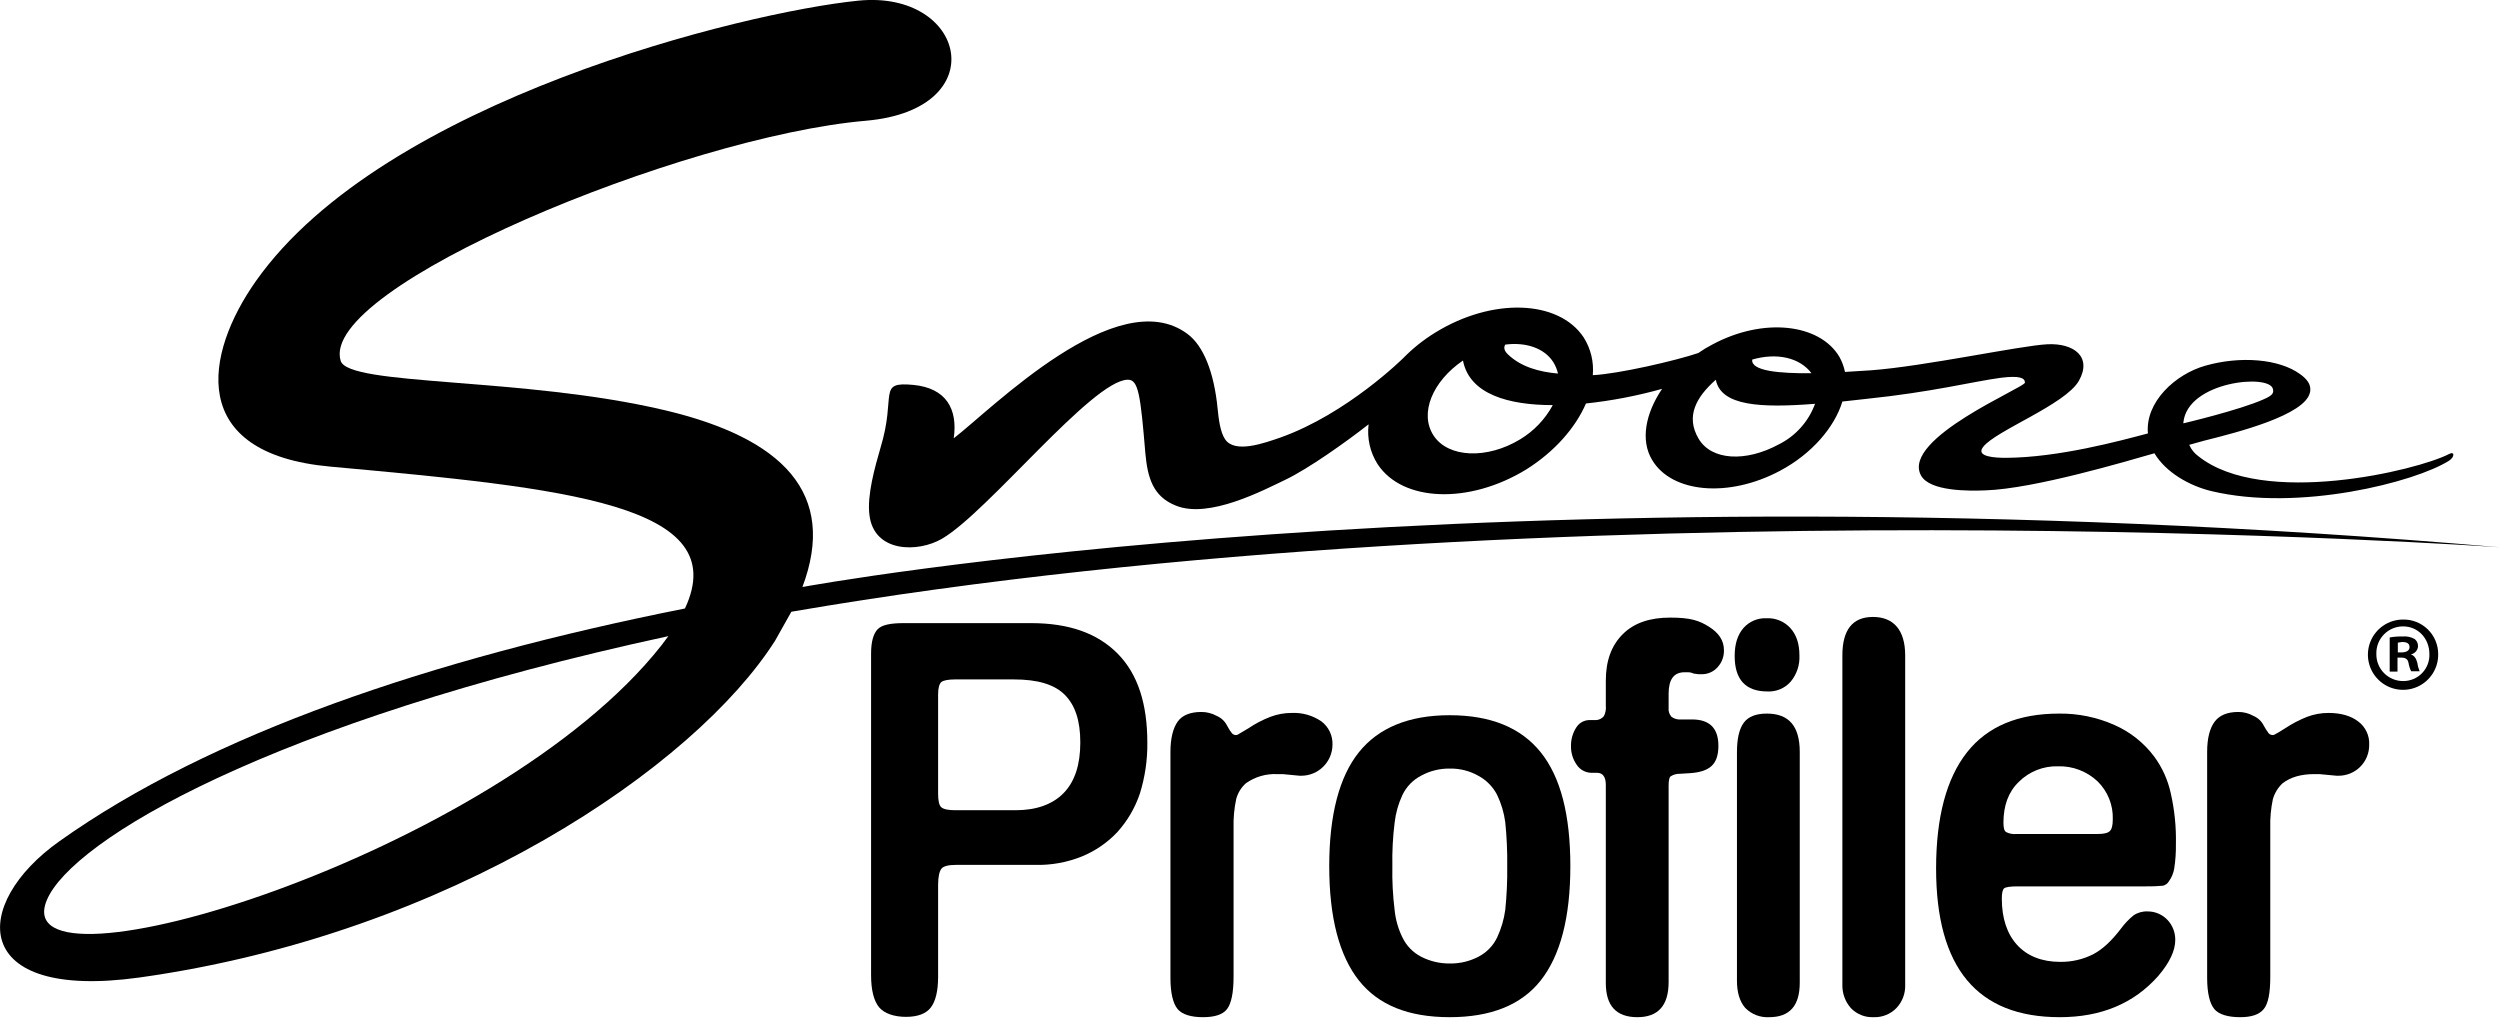
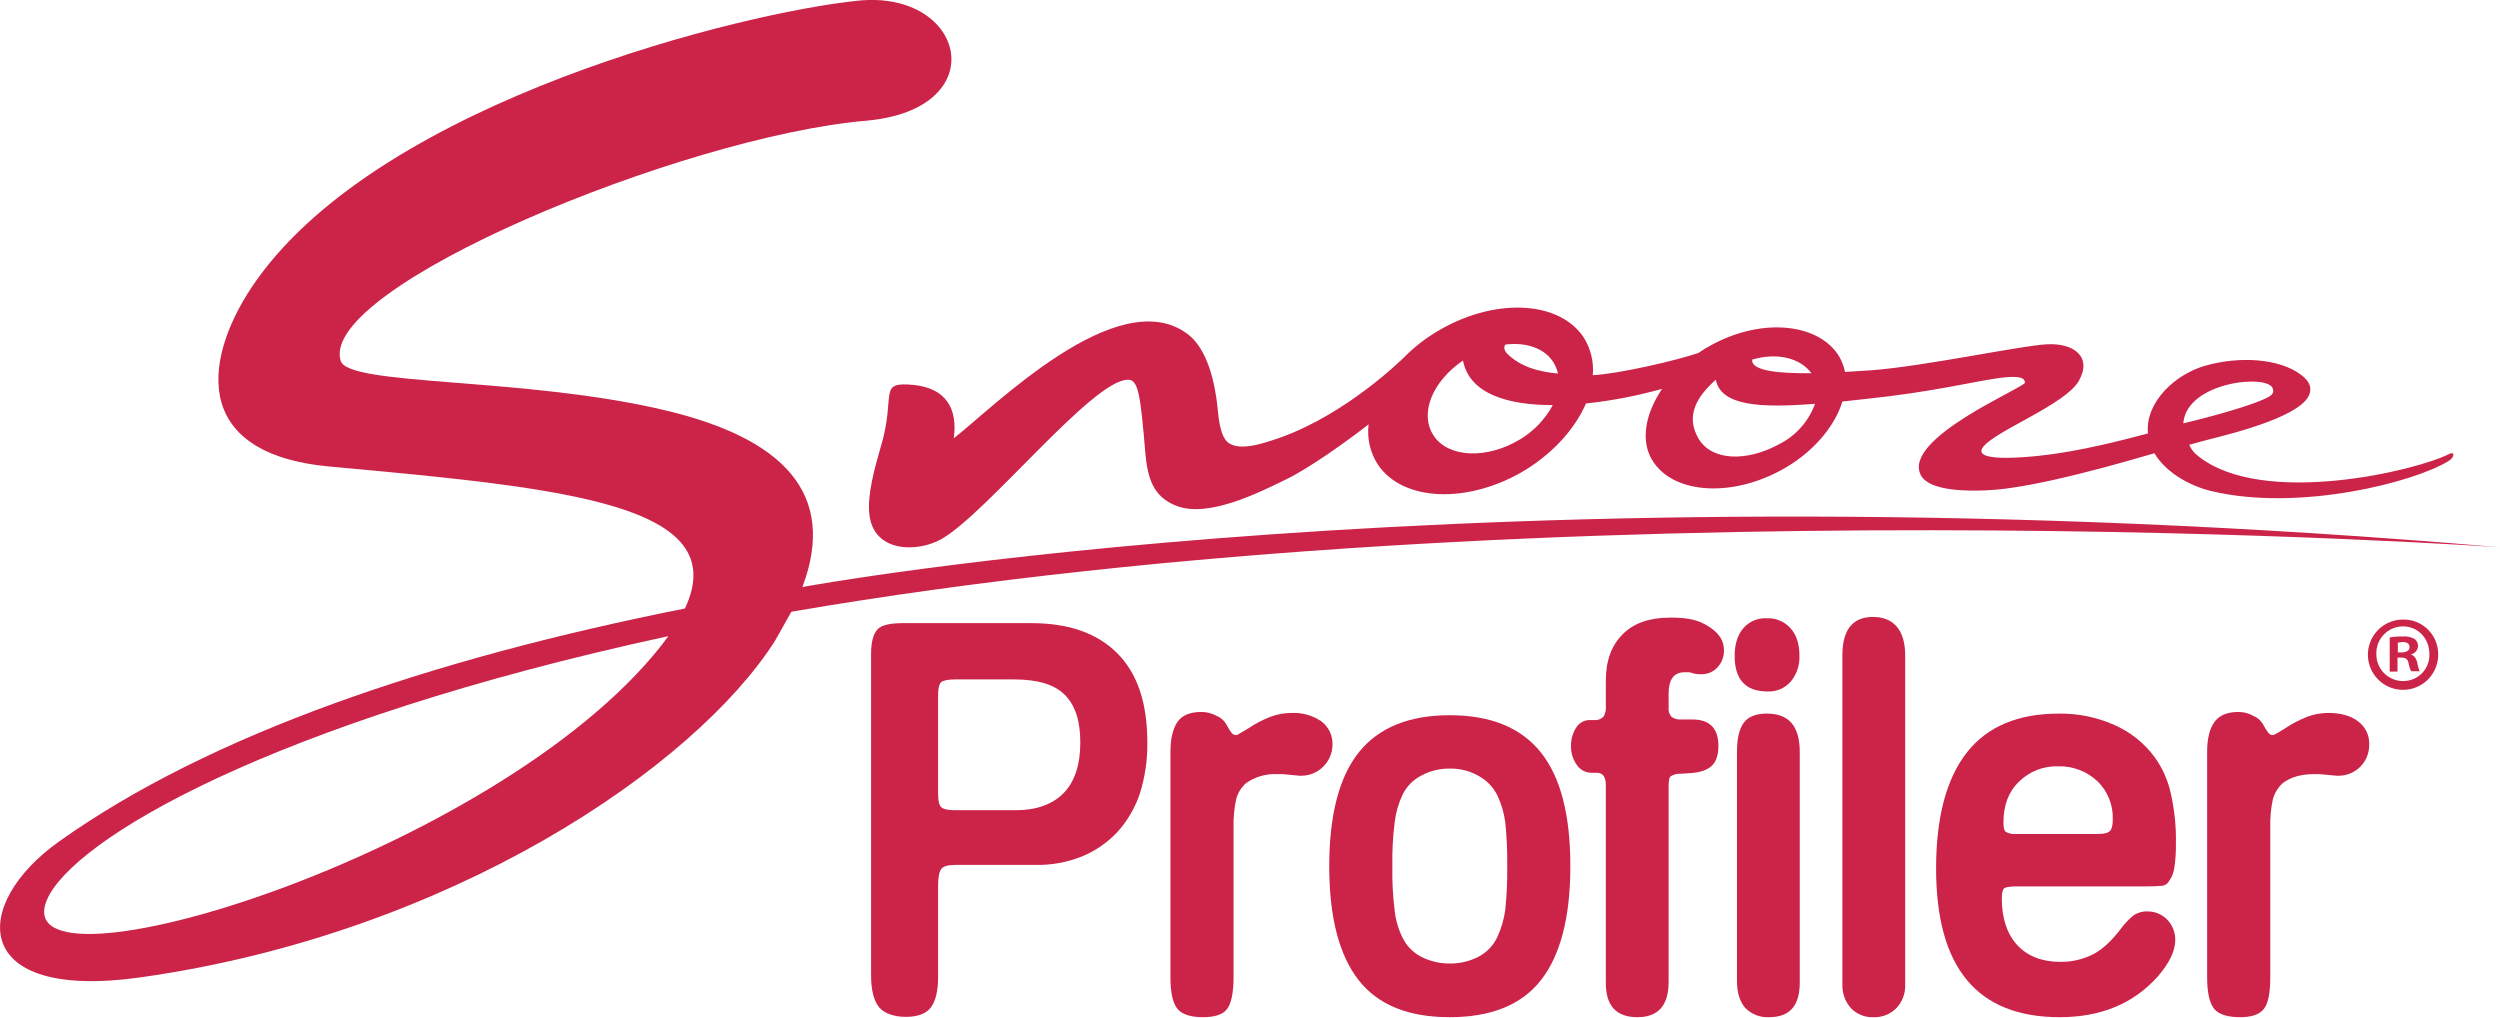
- <svg xmlns="http://www.w3.org/2000/svg" version="1.1" id="Layer_1" x="0px" y="0px" viewBox="0 0 768.3 312.7">
+ <svg xmlns="http://www.w3.org/2000/svg" version="1.1" id="Layer_1" x="0px" y="0px" viewBox="0 0 768.3 312.7" fill="#cc2349">
  <path d="M211.2,208C160.4,272.6,8.9,318.2,22.3,286.3c7.7-18.4,68.5-54.6,191-81.1l-2.1,2.8m39.9-10.3c234.8-40.4,525.2-19.8,525.2-19.8C464.9,151,254.5,190.1,254.5,190.1c10.8-28.7-5.9-45.8-42.6-54.4-43.3-10.2-96.9-7.3-99.3-15.1-7-22.6,105.3-69,161.5-73.8,39.5-3.5,30.7-40.2-2.4-36.9C236.8,13.4,125.8,40.5,86.6,96c-15.9,22.5-21.3,53.1,22.8,57.1,72.4,6.6,124,11.6,109,43.6-77.9,15.5-145.9,38.6-192.2,71.5-27.3,19.3-27.8,49.2,24.6,41.9,95.7-13.4,170.7-64.8,195.3-103.5Z" transform="translate(-7.9 -9.7)" />
  <path d="M457.5,120.5c2,10.4,14.1,13.7,27.6,13.7a27.6,27.6,0,0,1-10,10.5c-10.2,6.2-22.1,5.7-26.6-1.1s-.4-16.7,9-23.1m27.7.4a11.4,11.4,0,0,1,1.5,3.6c-5.7-.5-11.4-2-15.5-6-1.1-1.1-1.2-2.1-.7-2.9,6.2-.8,11.9,1,14.7,5.3m50,5.5c1.6,8.1,13.8,8.7,30.5,7.4a22.6,22.6,0,0,1-11.2,12.5c-10,5.4-20.6,5-24.6-1.8s-.8-12.7,5.3-18.1m29.4-2c-9.9.1-18.7-.7-18.2-4.2,7.6-2.2,14.6-.6,18.2,4.2m141.8,4.8c.4,1.4-.3,2.1-2.8,3.2-7.3,3.3-24.7,7.4-24.7,7.4v-.3c1.3-12.6,26.4-15,27.5-10.3M288.7,128c-11.4-1.1-5.2,2.9-10.2,19.3-1.7,5.9-4.2,14.6-3.4,20.7,1.4,11.6,15,11.6,22.4,7.2,14.1-8.3,46-48.5,56.9-48.8,3.4-.2,4,4.8,5.5,22.7.7,7.4,2.3,13.2,9.4,16,10.1,4.1,26.8-4.7,33.7-8s18.5-11.5,25.5-17a18.6,18.6,0,0,0,2.8,12.3c7.7,11.6,28.1,12.3,45.6,1.6,8.8-5.5,15.2-12.9,18.4-20.3a143.3,143.3,0,0,0,23.4-4.5c-5.1,7.5-6.7,15.8-3.1,21.8,6,10.2,23.5,11.8,39.3,3.4,9.8-5.2,16.8-13.4,19.2-21.3l7.2-.8c20.4-2.1,33.2-5.4,41.5-6.5,5.7-.7,7.4,0,7.4,1.5s-37.8,17.1-32,28.4c2.6,5.1,15,4.9,19.9,4.7,15-.5,43.5-9,51.9-11.4,3.5,5.9,10.8,10,17.4,11.6,27,6.5,62.9-2.8,73.1-9.3,1.8-1.1,1.8-3,.1-2.1-9.8,5.1-57.3,16.5-77.1.7a8.3,8.3,0,0,1-2.8-3.5l4.7-1.3c10-2.5,30.9-7.8,32.4-14.8a2.2,2.2,0,0,0,.1-.8c.1-1.7-1-3.3-3.1-4.8-6.4-4.7-18.4-5.7-29.2-2.6-9.2,2.6-18.5,11.2-17.6,20.8-8.7,2.3-27.4,7.4-43.6,7.5-3.4,0-9.5-.3-7-3.4,3.9-5,25.3-13,29.4-20.3s-1.5-11.6-9.7-11.2-37.9,6.8-54.2,8l-8,.5a16,16,0,0,0-1.7-4.6c-6-10.2-23.3-12.3-39.1-3.8a37.8,37.8,0,0,0-4.3,2.6c-6.8,2.3-24.4,6.4-32.4,6.8a18.6,18.6,0,0,0-2.8-11.6c-7.7-11.6-28.1-12.3-45.6-1.5a50.9,50.9,0,0,0-9.8,7.8h0s-17.3,17.2-37.9,24.5c-4.7,1.6-13.9,5-16.9.5-1.5-2.2-2-6.3-2.3-9.4-1.1-11.3-4.4-19.4-9.3-23-21.5-16-60.1,23.1-71.8,32.1,1.3-9.1-2.4-15.4-12.3-16.4" transform="translate(-7.9 -9.7)" />
  <path d="M296.2,309.9c0,4.4-.8,7.6-2.3,9.5s-4.1,2.8-7.6,2.8-6.6-1-8.2-2.9-2.5-5.2-2.5-9.9V210.6c0-3.7.7-6.1,2-7.5s4.1-1.9,8-1.9h39.2c11.6,0,20.4,3.1,26.6,9.4s9.1,15.4,9.1,27.4a50.6,50.6,0,0,1-2.3,15.6,33.7,33.7,0,0,1-6.9,11.8,31.2,31.2,0,0,1-10.9,7.5,35.9,35.9,0,0,1-14.2,2.6H301.6c-2.3,0-3.8.4-4.4,1.2s-1,2.4-1,5Zm0-56.3c0,2.2.3,3.6,1,4.2s2.1.9,4.4.9H320c6.4,0,11.4-1.8,14.8-5.3s5.1-8.7,5.1-15.5-1.6-11.5-4.8-14.7-8.4-4.7-15.6-4.7H301.4c-2.1,0-3.6.3-4.2.8s-1,1.8-1,3.7Z" transform="translate(-7.9 -9.7)" />
  <path d="M387,309.9c0,4.9-.7,8.2-2,9.9s-3.8,2.5-7.4,2.5-6.4-.8-7.8-2.5-2.2-4.9-2.2-9.6V240.8c0-4.2.8-7.3,2.2-9.3s3.9-3,7.3-3a9.7,9.7,0,0,1,4.7,1.2,6.3,6.3,0,0,1,3.2,3l.7,1.2a2.3,2.3,0,0,0,.5.7,1.7,1.7,0,0,0,1.4,1,1.2,1.2,0,0,0,.8-.2l1-.6,2.2-1.3a33.4,33.4,0,0,1,6.7-3.5,18.4,18.4,0,0,1,6.6-1.2,14.9,14.9,0,0,1,9.1,2.6,8.6,8.6,0,0,1,3.4,7.2,9.6,9.6,0,0,1-9.6,9.5h-.5l-5.2-.5h-1.7a15.4,15.4,0,0,0-9.6,2.8,9.9,9.9,0,0,0-3,4.9,37.4,37.4,0,0,0-.8,8.8Z" transform="translate(-7.9 -9.7)" />
  <path d="M416.4,275.9c0-15.8,3.1-27.5,9.1-35s15.3-11.4,27.9-11.4,21.9,3.8,28,11.4,9.1,19.2,9.1,35-3.1,27.5-9.1,35.1-15.4,11.3-28,11.3-21.9-3.7-27.9-11.3S416.4,291.7,416.4,275.9ZM438.9,254a27.2,27.2,0,0,0-2.4,8.5,93.6,93.6,0,0,0-.7,13.4,94.3,94.3,0,0,0,.7,13.5,24.5,24.5,0,0,0,2.4,8.4,13,13,0,0,0,5.7,5.9,18.9,18.9,0,0,0,8.9,2.1,18.4,18.4,0,0,0,8.8-2.1,13,13,0,0,0,5.7-5.9,29.3,29.3,0,0,0,2.5-8.5,116.3,116.3,0,0,0,.6-13.4,118.3,118.3,0,0,0-.6-13.5A27.7,27.7,0,0,0,468,254a13.8,13.8,0,0,0-5.8-5.9,17.1,17.1,0,0,0-8.7-2.2,17.8,17.8,0,0,0-8.9,2.2A13,13,0,0,0,438.9,254Z" transform="translate(-7.9 -9.7)" />
  <path d="M497.1,247.2a5.5,5.5,0,0,1-4.6-2.4,9.7,9.7,0,0,1-1.8-6,10.1,10.1,0,0,1,1.6-5.5,4.8,4.8,0,0,1,3.8-2.3h2.3a3.4,3.4,0,0,0,2.4-1.2,5.9,5.9,0,0,0,.6-3.3v-7.6c0-6.1,1.7-10.8,5.2-14.3s8.4-5.1,14.6-5.1,8.9.9,11.9,2.8,4.6,4.2,4.6,7.2a7.4,7.4,0,0,1-2,5.3,6.4,6.4,0,0,1-4.7,2.1h-1.1l-1.5-.2a4.1,4.1,0,0,0-1.7-.4h-1.1c-3.3,0-4.9,2.2-4.9,6.6v4.3a3.5,3.5,0,0,0,.9,2.8,4.3,4.3,0,0,0,3,.8h3.3q8.1,0,8.1,8.1c0,2.9-.7,4.9-2.1,6.2s-3.6,2-6.5,2.2l-3.2.2a5,5,0,0,0-2.9.8c-.4.3-.6,1.3-.6,2.9v60.3q0,10.8-9.6,10.8c-6.5,0-9.7-3.5-9.7-10.5V250.9c0-2.4-.9-3.7-2.7-3.7Z" transform="translate(-7.9 -9.7)" />
  <path d="M541,211.3c0-3.7.9-6.5,2.7-8.6a8.9,8.9,0,0,1,7.1-3,9.3,9.3,0,0,1,7.3,3c1.9,2.1,2.8,4.9,2.8,8.4a11.7,11.7,0,0,1-2.7,8.1,8.9,8.9,0,0,1-7.1,3C544.4,222.2,541,218.6,541,211.3Zm20,100.4c0,7.1-3.1,10.6-9.4,10.6a9.5,9.5,0,0,1-7.4-2.9c-1.7-2-2.5-4.8-2.5-8.3V240.9c0-4.2.7-7.2,2.1-9.1s3.8-2.8,7.1-2.8c6.8,0,10.1,3.9,10.1,11.8Z" transform="translate(-7.9 -9.7)" />
  <path d="M593.4,312.4a9.8,9.8,0,0,1-2.7,7.1,9.3,9.3,0,0,1-7,2.8,9.1,9.1,0,0,1-7-2.8,10.5,10.5,0,0,1-2.6-7.3V211.1c0-7.8,3.1-11.8,9.4-11.8s9.9,4,9.9,11.8Z" transform="translate(-7.9 -9.7)" />
  <path d="M628,282.1q-3.4,0-4.2.6c-.5.5-.7,1.5-.7,3.2,0,6,1.6,10.8,4.7,14.2s7.6,5.2,13.2,5.2a21.8,21.8,0,0,0,10.1-2.3c2.9-1.5,5.7-4.1,8.6-7.9a22.4,22.4,0,0,1,3.9-4.1,7.1,7.1,0,0,1,4.3-1.2,8.3,8.3,0,0,1,6.1,2.6,8.8,8.8,0,0,1,2.4,6.2c0,3.2-1.7,6.9-5.2,11-7.5,8.5-17.6,12.7-30.3,12.7-25.4,0-38-15.2-38-45.7,0-15.8,3.2-27.7,9.5-35.7S628.2,229,640.7,229a40.7,40.7,0,0,1,17,3.5,30.7,30.7,0,0,1,12.3,9.8,29.7,29.7,0,0,1,5,11.1,64.3,64.3,0,0,1,1.6,15.7,44.8,44.8,0,0,1-.5,7.4,9.1,9.1,0,0,1-1.7,4.1,2.8,2.8,0,0,1-1.8,1.3,48.3,48.3,0,0,1-5.2.2Zm-4.4-19.6c0,1.5.2,2.5.8,2.9a5.7,5.7,0,0,0,3.2.6h25c1.9,0,3.1-.3,3.7-.9s.9-1.7.9-3.6a15.6,15.6,0,0,0-4.7-11.7,17,17,0,0,0-12.1-4.6,16.4,16.4,0,0,0-12.1,4.8C625.1,253.1,623.6,257.3,623.6,262.5Z" transform="translate(-7.9 -9.7)" />
  <path d="M705.6,309.9c0,4.9-.6,8.2-2,9.9s-3.7,2.5-7.3,2.5-6.5-.8-7.9-2.5-2.2-4.9-2.2-9.6V240.8c0-4.2.8-7.3,2.3-9.3s3.9-3,7.3-3a9.3,9.3,0,0,1,4.6,1.2,6.3,6.3,0,0,1,3.2,3l.7,1.2.5.7a1.7,1.7,0,0,0,1.5,1,1.1,1.1,0,0,0,.7-.2l1.1-.6,2.1-1.3a36.3,36.3,0,0,1,6.7-3.5,18.4,18.4,0,0,1,6.6-1.2c3.8,0,6.9.9,9.1,2.6a8.4,8.4,0,0,1,3.4,7.2,9.4,9.4,0,0,1-9.5,9.5H726l-5.3-.5h-1.6c-4,0-7.2.9-9.7,2.8a10.7,10.7,0,0,0-3,4.9,37.4,37.4,0,0,0-.8,8.8Z" transform="translate(-7.9 -9.7)" />
  <path d="M757.2,210.6a10.8,10.8,0,1,1-10.8-10.5A10.6,10.6,0,0,1,757.2,210.6Zm-19,0a8.2,8.2,0,0,0,8.3,8.4,8,8,0,0,0,8-8.3c0-4.7-3.4-8.5-8.1-8.5A8.2,8.2,0,0,0,738.2,210.6Zm6.5,5.5h-2.4V205.6a20.3,20.3,0,0,1,4-.3,6.3,6.3,0,0,1,3.7.8,2.7,2.7,0,0,1,1,2.3,2.7,2.7,0,0,1-2.2,2.4h0c1.1.4,1.6,1.2,2,2.6a10,10,0,0,0,.7,2.6h-2.6a9,9,0,0,1-.8-2.5c-.2-1.2-.9-1.7-2.2-1.7h-1.2Zm.1-5.9h1.1c1.4,0,2.5-.5,2.5-1.6s-.7-1.6-2.3-1.6l-1.3.2Z" transform="translate(-7.9 -9.7)" />
</svg>
